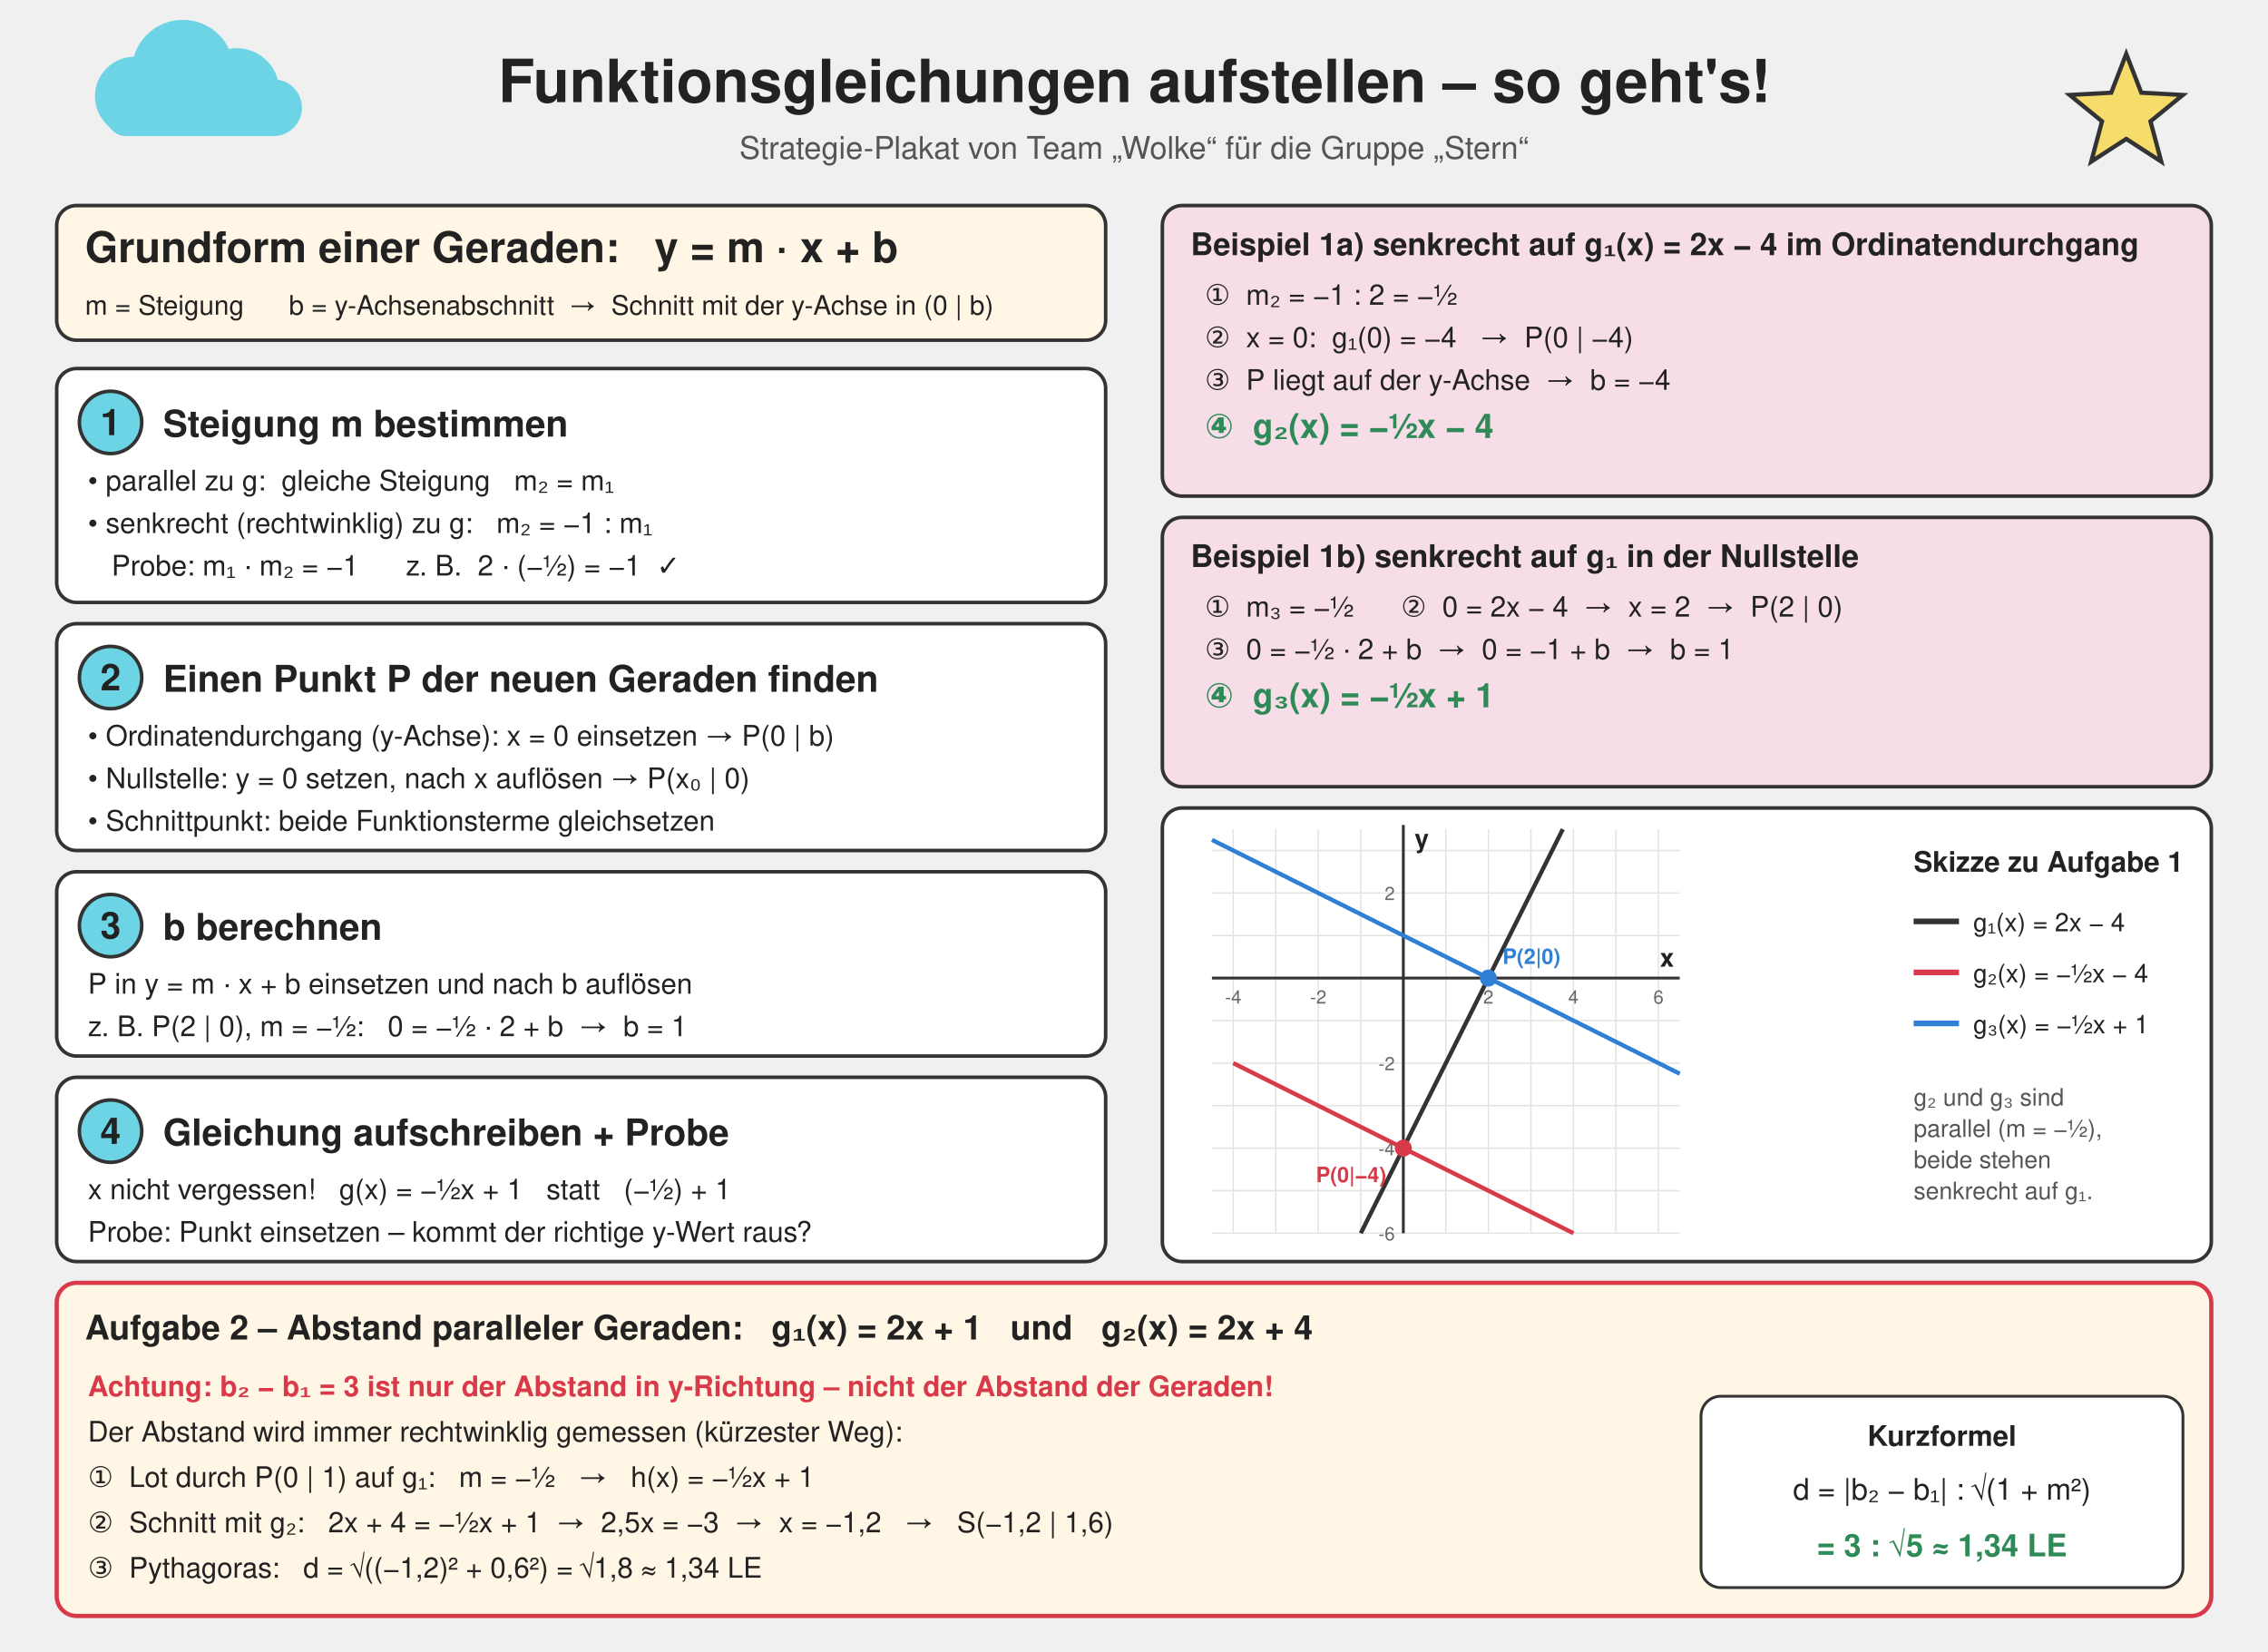
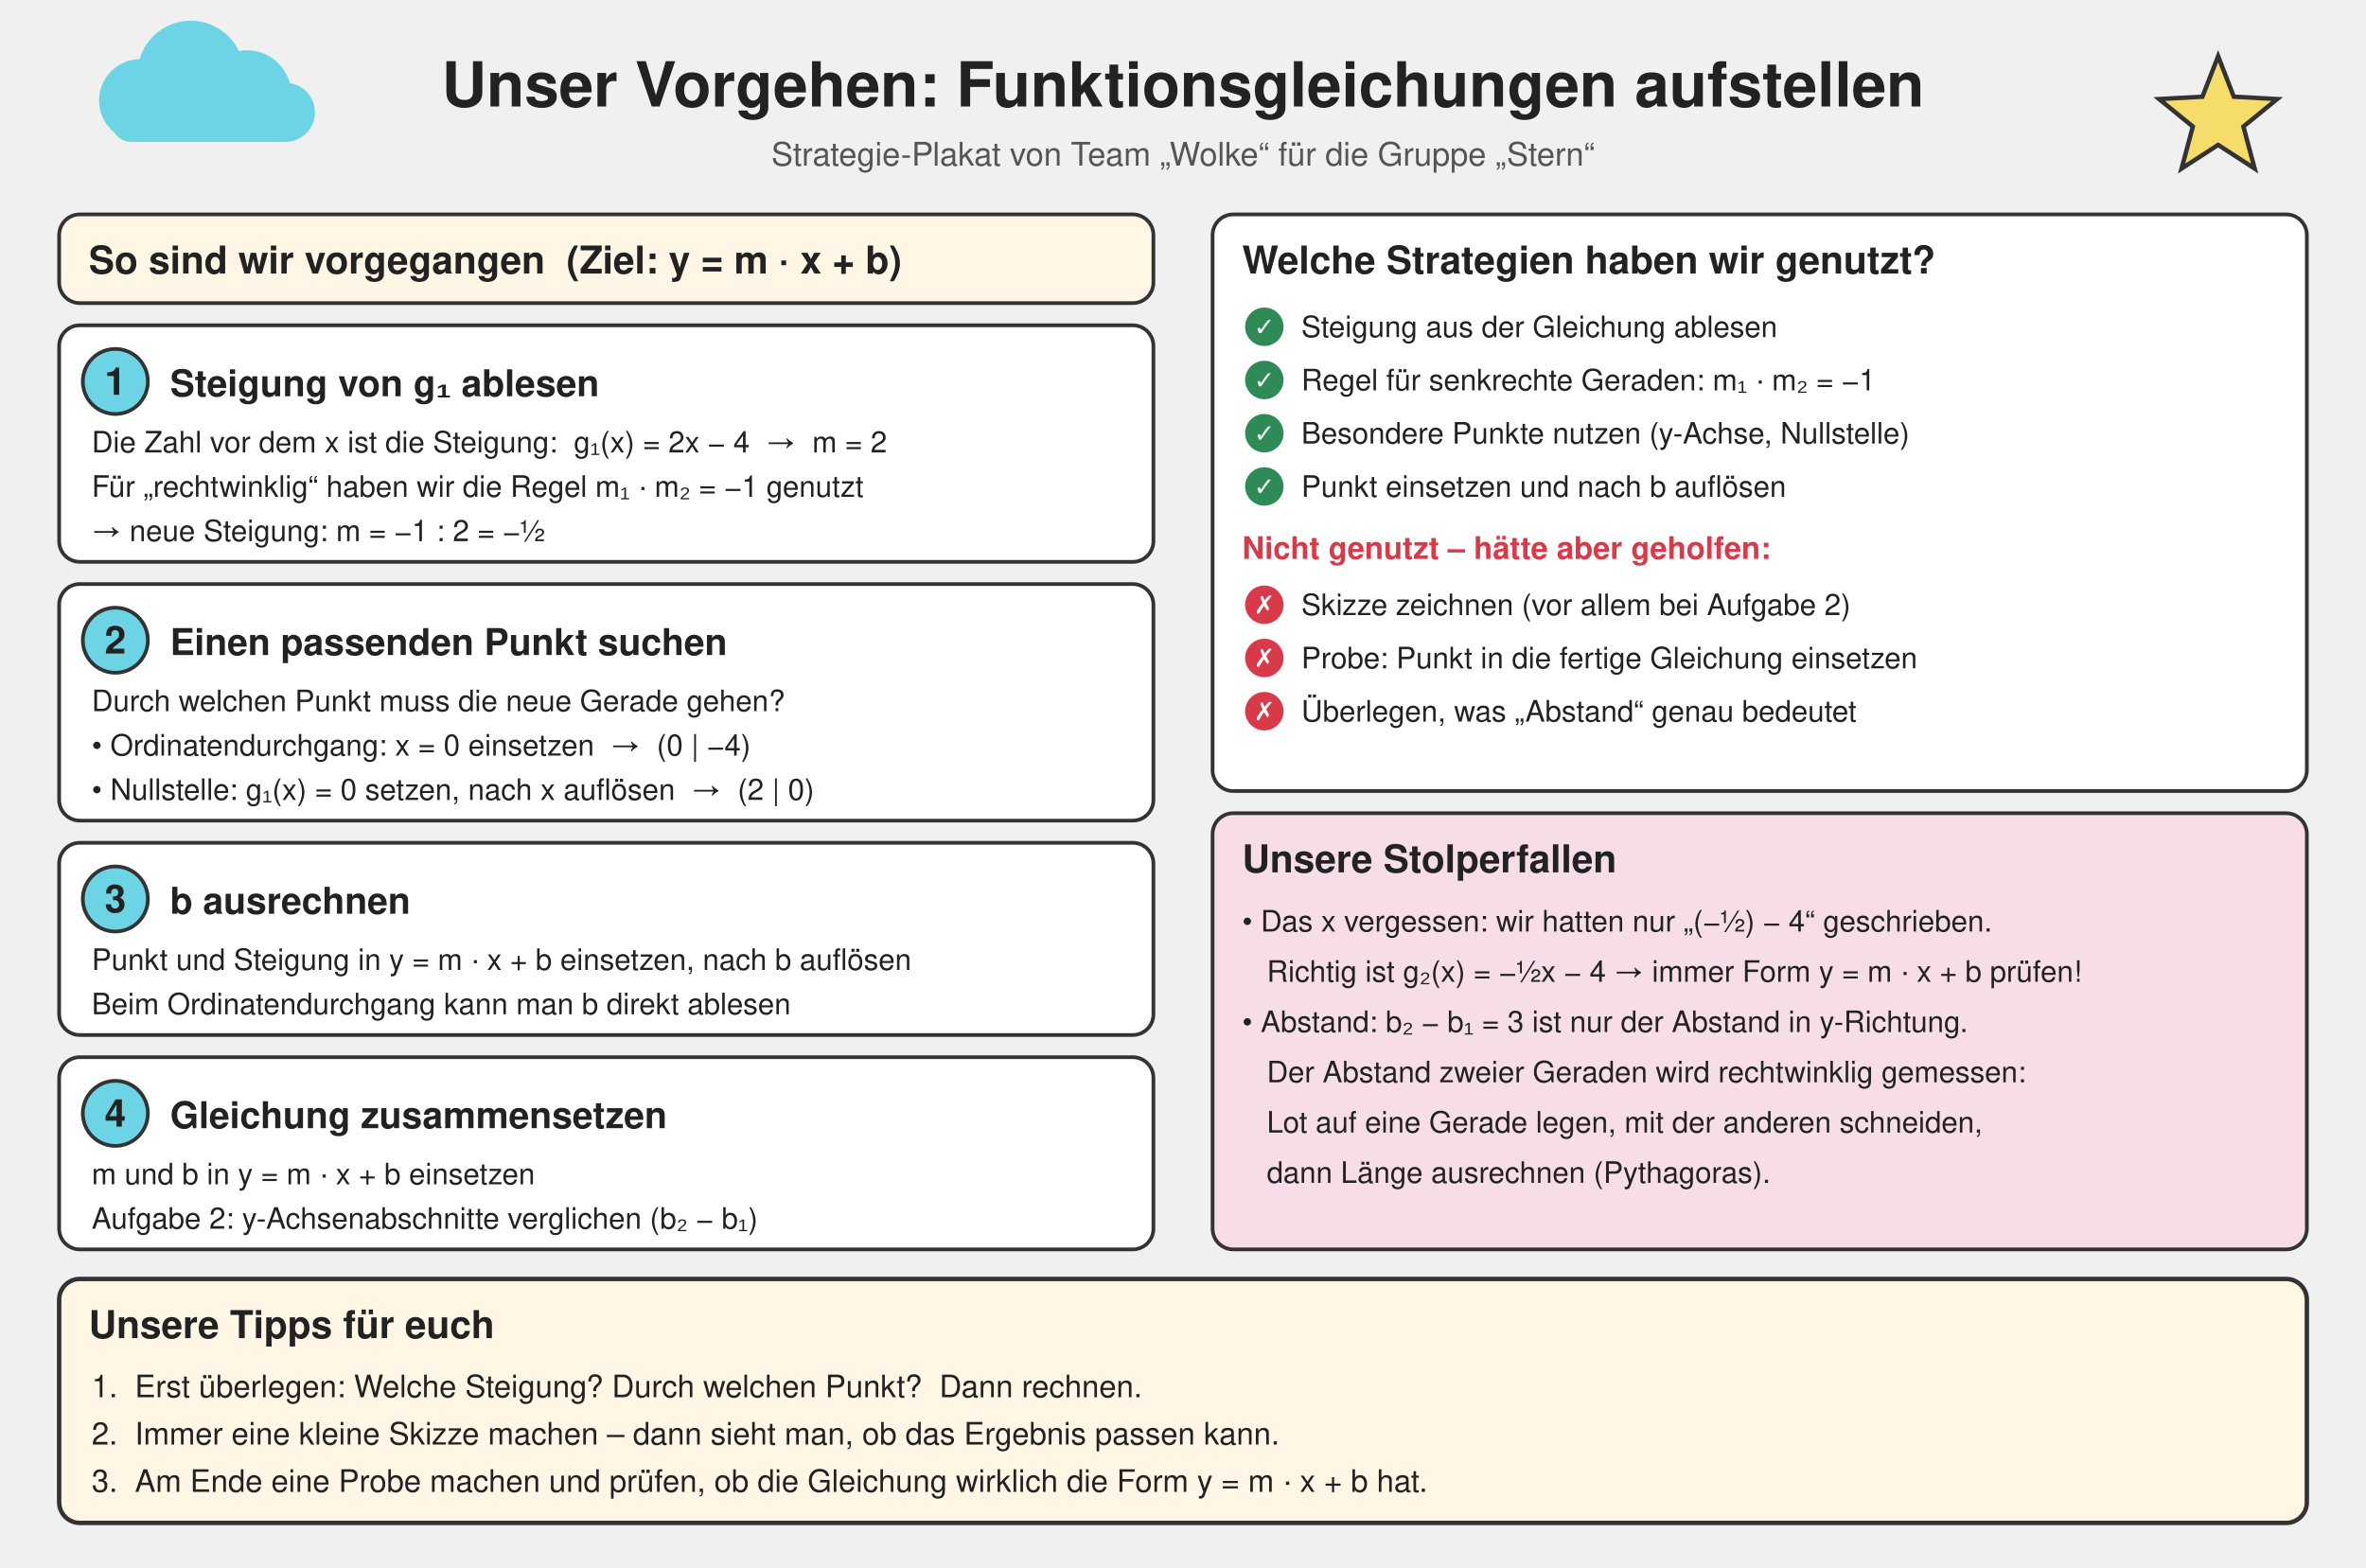
- <svg xmlns="http://www.w3.org/2000/svg" width="1600" height="1165" viewBox="0 0 1600 1165">
+ <svg xmlns="http://www.w3.org/2000/svg" width="1600" height="1060" viewBox="0 0 1600 1060">
  <circle cx="95" cy="68" r="28" fill="#6CD4E4" stroke="none" stroke-width="0" />
  <circle cx="129" cy="50" r="36" fill="#6CD4E4" stroke="none" stroke-width="0" />
  <circle cx="167" cy="64" r="30" fill="#6CD4E4" stroke="none" stroke-width="0" />
  <circle cx="193" cy="76" r="20" fill="#6CD4E4" stroke="none" stroke-width="0" />
  <rect x="75" y="68" width="130" height="28" rx="14" fill="#6CD4E4" />
  <polygon points="1500.0,38.0 1510.6,65.4 1539.9,67.0 1517.1,85.6 1524.7,114.0 1500.0,98.0 1475.3,114.0 1482.9,85.6 1460.1,67.0 1489.4,65.4" fill="#F6DD6B" stroke="#333333" stroke-width="3" />
-   <text x="800" y="72" font-family="Helvetica, Arial, sans-serif" font-size="42" font-weight="bold" fill="#222222" text-anchor="middle" xml:space="preserve">Funktionsgleichungen aufstellen – so geht's!</text>
+   <text x="800" y="72" font-family="Helvetica, Arial, sans-serif" font-size="42" font-weight="bold" fill="#222222" text-anchor="middle" xml:space="preserve">Unser Vorgehen: Funktionsgleichungen aufstellen</text>
  <text x="800" y="112" font-family="Helvetica, Arial, sans-serif" font-size="22" font-weight="normal" fill="#555555" text-anchor="middle" xml:space="preserve">Strategie-Plakat von Team „Wolke“ für die Gruppe „Stern“</text>
-   <rect x="40" y="145" width="740" height="95" rx="14" fill="#FFF6E5" stroke="#333333" stroke-width="2.5" />
-   <text x="60" y="185" font-family="Helvetica, Arial, sans-serif" font-size="30" font-weight="bold" fill="#222222" text-anchor="start" xml:space="preserve">Grundform einer Geraden:   y = m · x + b</text>
-   <text x="60" y="222" font-family="Helvetica, Arial, sans-serif" font-size="19" font-weight="normal" fill="#222222" text-anchor="start" xml:space="preserve">m = Steigung      b = y-Achsenabschnitt  →  Schnitt mit der y-Achse in (0 | b)</text>
-   <rect x="40" y="260" width="740" height="165" rx="14" fill="#FFFFFF" stroke="#333333" stroke-width="2.5" />
-   <circle cx="78" cy="298" r="22" fill="#6CD4E4" stroke="#333333" stroke-width="2.5" />
-   <text x="78" y="307" font-family="Helvetica, Arial, sans-serif" font-size="26" font-weight="bold" fill="#222222" text-anchor="middle" xml:space="preserve">1</text>
-   <text x="115" y="308" font-family="Helvetica, Arial, sans-serif" font-size="26" font-weight="bold" fill="#222222" text-anchor="start" xml:space="preserve">Steigung m bestimmen</text>
-   <text x="62" y="346" font-family="Helvetica, Arial, sans-serif" font-size="20" font-weight="normal" fill="#222222" text-anchor="start" xml:space="preserve">• parallel zu g:  gleiche Steigung   m₂ = m₁</text>
-   <text x="62" y="376" font-family="Helvetica, Arial, sans-serif" font-size="20" font-weight="normal" fill="#222222" text-anchor="start" xml:space="preserve">• senkrecht (rechtwinklig) zu g:   m₂ = −1 : m₁</text>
-   <text x="62" y="406" font-family="Helvetica, Arial, sans-serif" font-size="20" font-weight="normal" fill="#222222" text-anchor="start" xml:space="preserve">   Probe: m₁ · m₂ = −1      z. B.  2 · (−½) = −1  ✓</text>
-   <rect x="40" y="440" width="740" height="160" rx="14" fill="#FFFFFF" stroke="#333333" stroke-width="2.5" />
-   <circle cx="78" cy="478" r="22" fill="#6CD4E4" stroke="#333333" stroke-width="2.5" />
-   <text x="78" y="487" font-family="Helvetica, Arial, sans-serif" font-size="26" font-weight="bold" fill="#222222" text-anchor="middle" xml:space="preserve">2</text>
-   <text x="115" y="488" font-family="Helvetica, Arial, sans-serif" font-size="26" font-weight="bold" fill="#222222" text-anchor="start" xml:space="preserve">Einen Punkt P der neuen Geraden finden</text>
-   <text x="62" y="526" font-family="Helvetica, Arial, sans-serif" font-size="20" font-weight="normal" fill="#222222" text-anchor="start" xml:space="preserve">• Ordinatendurchgang (y-Achse): x = 0 einsetzen → P(0 | b)</text>
-   <text x="62" y="556" font-family="Helvetica, Arial, sans-serif" font-size="20" font-weight="normal" fill="#222222" text-anchor="start" xml:space="preserve">• Nullstelle: y = 0 setzen, nach x auflösen → P(x₀ | 0)</text>
-   <text x="62" y="586" font-family="Helvetica, Arial, sans-serif" font-size="20" font-weight="normal" fill="#222222" text-anchor="start" xml:space="preserve">• Schnittpunkt: beide Funktionsterme gleichsetzen</text>
-   <rect x="40" y="615" width="740" height="130" rx="14" fill="#FFFFFF" stroke="#333333" stroke-width="2.5" />
-   <circle cx="78" cy="653" r="22" fill="#6CD4E4" stroke="#333333" stroke-width="2.5" />
-   <text x="78" y="662" font-family="Helvetica, Arial, sans-serif" font-size="26" font-weight="bold" fill="#222222" text-anchor="middle" xml:space="preserve">3</text>
-   <text x="115" y="663" font-family="Helvetica, Arial, sans-serif" font-size="26" font-weight="bold" fill="#222222" text-anchor="start" xml:space="preserve">b berechnen</text>
-   <text x="62" y="701" font-family="Helvetica, Arial, sans-serif" font-size="20" font-weight="normal" fill="#222222" text-anchor="start" xml:space="preserve">P in y = m · x + b einsetzen und nach b auflösen</text>
-   <text x="62" y="731" font-family="Helvetica, Arial, sans-serif" font-size="20" font-weight="normal" fill="#222222" text-anchor="start" xml:space="preserve">z. B. P(2 | 0), m = −½:   0 = −½ · 2 + b  →  b = 1</text>
-   <rect x="40" y="760" width="740" height="130" rx="14" fill="#FFFFFF" stroke="#333333" stroke-width="2.5" />
-   <circle cx="78" cy="798" r="22" fill="#6CD4E4" stroke="#333333" stroke-width="2.5" />
-   <text x="78" y="807" font-family="Helvetica, Arial, sans-serif" font-size="26" font-weight="bold" fill="#222222" text-anchor="middle" xml:space="preserve">4</text>
-   <text x="115" y="808" font-family="Helvetica, Arial, sans-serif" font-size="26" font-weight="bold" fill="#222222" text-anchor="start" xml:space="preserve">Gleichung aufschreiben + Probe</text>
-   <text x="62" y="846" font-family="Helvetica, Arial, sans-serif" font-size="20" font-weight="normal" fill="#222222" text-anchor="start" xml:space="preserve">x nicht vergessen!   g(x) = −½x + 1   statt   (−½) + 1</text>
-   <text x="62" y="876" font-family="Helvetica, Arial, sans-serif" font-size="20" font-weight="normal" fill="#222222" text-anchor="start" xml:space="preserve">Probe: Punkt einsetzen – kommt der richtige y-Wert raus?</text>
-   <rect x="820" y="145" width="740" height="205" rx="14" fill="#F7DDE8" stroke="#333333" stroke-width="2.5" />
-   <text x="840" y="180" font-family="Helvetica, Arial, sans-serif" font-size="22" font-weight="bold" fill="#222222" text-anchor="start" xml:space="preserve">Beispiel 1a) senkrecht auf g₁(x) = 2x − 4 im Ordinatendurchgang</text>
-   <text x="850" y="215" font-family="Helvetica, Arial, sans-serif" font-size="20" font-weight="normal" fill="#222222" text-anchor="start" xml:space="preserve">①  m₂ = −1 : 2 = −½</text>
-   <text x="850" y="245" font-family="Helvetica, Arial, sans-serif" font-size="20" font-weight="normal" fill="#222222" text-anchor="start" xml:space="preserve">②  x = 0:  g₁(0) = −4   →  P(0 | −4)</text>
-   <text x="850" y="275" font-family="Helvetica, Arial, sans-serif" font-size="20" font-weight="normal" fill="#222222" text-anchor="start" xml:space="preserve">③  P liegt auf der y-Achse  →  b = −4</text>
-   <text x="850" y="309" font-family="Helvetica, Arial, sans-serif" font-size="24" font-weight="bold" fill="#2E8B57" text-anchor="start" xml:space="preserve">④  g₂(x) = −½x − 4</text>
-   <rect x="820" y="365" width="740" height="190" rx="14" fill="#F7DDE8" stroke="#333333" stroke-width="2.5" />
-   <text x="840" y="400" font-family="Helvetica, Arial, sans-serif" font-size="22" font-weight="bold" fill="#222222" text-anchor="start" xml:space="preserve">Beispiel 1b) senkrecht auf g₁ in der Nullstelle</text>
-   <text x="850" y="435" font-family="Helvetica, Arial, sans-serif" font-size="20" font-weight="normal" fill="#222222" text-anchor="start" xml:space="preserve">①  m₃ = −½      ②  0 = 2x − 4  →  x = 2  →  P(2 | 0)</text>
-   <text x="850" y="465" font-family="Helvetica, Arial, sans-serif" font-size="20" font-weight="normal" fill="#222222" text-anchor="start" xml:space="preserve">③  0 = −½ · 2 + b  →  0 = −1 + b  →  b = 1</text>
-   <text x="850" y="499" font-family="Helvetica, Arial, sans-serif" font-size="24" font-weight="bold" fill="#2E8B57" text-anchor="start" xml:space="preserve">④  g₃(x) = −½x + 1</text>
-   <rect x="820" y="570" width="740" height="320" rx="14" fill="#FFFFFF" stroke="#333333" stroke-width="2.5" />
-   <line x1="870" y1="585.0" x2="870" y2="870" stroke="#E3E3E3" stroke-width="1" />
-   <line x1="900" y1="585.0" x2="900" y2="870" stroke="#E3E3E3" stroke-width="1" />
-   <line x1="930" y1="585.0" x2="930" y2="870" stroke="#E3E3E3" stroke-width="1" />
-   <line x1="960" y1="585.0" x2="960" y2="870" stroke="#E3E3E3" stroke-width="1" />
-   <line x1="990" y1="585.0" x2="990" y2="870" stroke="#E3E3E3" stroke-width="1" />
-   <line x1="1020" y1="585.0" x2="1020" y2="870" stroke="#E3E3E3" stroke-width="1" />
-   <line x1="1050" y1="585.0" x2="1050" y2="870" stroke="#E3E3E3" stroke-width="1" />
-   <line x1="1080" y1="585.0" x2="1080" y2="870" stroke="#E3E3E3" stroke-width="1" />
-   <line x1="1110" y1="585.0" x2="1110" y2="870" stroke="#E3E3E3" stroke-width="1" />
-   <line x1="1140" y1="585.0" x2="1140" y2="870" stroke="#E3E3E3" stroke-width="1" />
-   <line x1="1170" y1="585.0" x2="1170" y2="870" stroke="#E3E3E3" stroke-width="1" />
-   <line x1="855.0" y1="870" x2="1185.0" y2="870" stroke="#E3E3E3" stroke-width="1" />
-   <line x1="855.0" y1="840" x2="1185.0" y2="840" stroke="#E3E3E3" stroke-width="1" />
-   <line x1="855.0" y1="810" x2="1185.0" y2="810" stroke="#E3E3E3" stroke-width="1" />
-   <line x1="855.0" y1="780" x2="1185.0" y2="780" stroke="#E3E3E3" stroke-width="1" />
-   <line x1="855.0" y1="750" x2="1185.0" y2="750" stroke="#E3E3E3" stroke-width="1" />
-   <line x1="855.0" y1="720" x2="1185.0" y2="720" stroke="#E3E3E3" stroke-width="1" />
-   <line x1="855.0" y1="690" x2="1185.0" y2="690" stroke="#E3E3E3" stroke-width="1" />
-   <line x1="855.0" y1="660" x2="1185.0" y2="660" stroke="#E3E3E3" stroke-width="1" />
-   <line x1="855.0" y1="630" x2="1185.0" y2="630" stroke="#E3E3E3" stroke-width="1" />
-   <line x1="855.0" y1="600" x2="1185.0" y2="600" stroke="#E3E3E3" stroke-width="1" />
-   <line x1="855.0" y1="690" x2="1185.0" y2="690" stroke="#333333" stroke-width="2" />
-   <line x1="990" y1="582.0" x2="990" y2="870" stroke="#333333" stroke-width="2" />
-   <text x="1181.0" y="682" font-family="Helvetica, Arial, sans-serif" font-size="18" font-weight="bold" fill="#222222" text-anchor="end" xml:space="preserve">x</text>
-   <text x="998" y="598.0" font-family="Helvetica, Arial, sans-serif" font-size="18" font-weight="bold" fill="#222222" text-anchor="start" xml:space="preserve">y</text>
-   <text x="870" y="708" font-family="Helvetica, Arial, sans-serif" font-size="13" font-weight="normal" fill="#666666" text-anchor="middle" xml:space="preserve">-4</text>
-   <text x="930" y="708" font-family="Helvetica, Arial, sans-serif" font-size="13" font-weight="normal" fill="#666666" text-anchor="middle" xml:space="preserve">-2</text>
-   <text x="1050" y="708" font-family="Helvetica, Arial, sans-serif" font-size="13" font-weight="normal" fill="#666666" text-anchor="middle" xml:space="preserve">2</text>
-   <text x="1110" y="708" font-family="Helvetica, Arial, sans-serif" font-size="13" font-weight="normal" fill="#666666" text-anchor="middle" xml:space="preserve">4</text>
-   <text x="1170" y="708" font-family="Helvetica, Arial, sans-serif" font-size="13" font-weight="normal" fill="#666666" text-anchor="middle" xml:space="preserve">6</text>
-   <text x="984" y="875" font-family="Helvetica, Arial, sans-serif" font-size="13" font-weight="normal" fill="#666666" text-anchor="end" xml:space="preserve">-6</text>
-   <text x="984" y="815" font-family="Helvetica, Arial, sans-serif" font-size="13" font-weight="normal" fill="#666666" text-anchor="end" xml:space="preserve">-4</text>
-   <text x="984" y="755" font-family="Helvetica, Arial, sans-serif" font-size="13" font-weight="normal" fill="#666666" text-anchor="end" xml:space="preserve">-2</text>
-   <text x="984" y="635" font-family="Helvetica, Arial, sans-serif" font-size="13" font-weight="normal" fill="#666666" text-anchor="end" xml:space="preserve">2</text>
-   <line x1="960" y1="870" x2="1102.5" y2="585.0" stroke="#333333" stroke-width="3" />
-   <line x1="870" y1="750.0" x2="1110" y2="870.0" stroke="#D93A4A" stroke-width="3" />
-   <line x1="855.0" y1="592.5" x2="1185.0" y2="757.5" stroke="#2F7FD6" stroke-width="3" />
-   <circle cx="990" cy="810" r="6" fill="#D93A4A" stroke="none" stroke-width="0" />
-   <circle cx="1050" cy="690" r="6" fill="#2F7FD6" stroke="none" stroke-width="0" />
-   <text x="978" y="834" font-family="Helvetica, Arial, sans-serif" font-size="15" font-weight="bold" fill="#D93A4A" text-anchor="end" xml:space="preserve">P(0|−4)</text>
-   <text x="1060" y="680" font-family="Helvetica, Arial, sans-serif" font-size="15" font-weight="bold" fill="#2F7FD6" text-anchor="start" xml:space="preserve">P(2|0)</text>
-   <text x="1350" y="615" font-family="Helvetica, Arial, sans-serif" font-size="20" font-weight="bold" fill="#222222" text-anchor="start" xml:space="preserve">Skizze zu Aufgabe 1</text>
-   <line x1="1350" y1="650" x2="1382" y2="650" stroke="#333333" stroke-width="4" />
-   <text x="1392" y="657" font-family="Helvetica, Arial, sans-serif" font-size="18" font-weight="normal" fill="#222222" text-anchor="start" xml:space="preserve">g₁(x) = 2x − 4</text>
-   <line x1="1350" y1="686" x2="1382" y2="686" stroke="#D93A4A" stroke-width="4" />
-   <text x="1392" y="693" font-family="Helvetica, Arial, sans-serif" font-size="18" font-weight="normal" fill="#222222" text-anchor="start" xml:space="preserve">g₂(x) = −½x − 4</text>
-   <line x1="1350" y1="722" x2="1382" y2="722" stroke="#2F7FD6" stroke-width="4" />
-   <text x="1392" y="729" font-family="Helvetica, Arial, sans-serif" font-size="18" font-weight="normal" fill="#222222" text-anchor="start" xml:space="preserve">g₃(x) = −½x + 1</text>
-   <text x="1350" y="780" font-family="Helvetica, Arial, sans-serif" font-size="17" font-weight="normal" fill="#555555" text-anchor="start" xml:space="preserve">g₂ und g₃ sind</text>
-   <text x="1350" y="802" font-family="Helvetica, Arial, sans-serif" font-size="17" font-weight="normal" fill="#555555" text-anchor="start" xml:space="preserve">parallel (m = −½),</text>
-   <text x="1350" y="824" font-family="Helvetica, Arial, sans-serif" font-size="17" font-weight="normal" fill="#555555" text-anchor="start" xml:space="preserve">beide stehen</text>
-   <text x="1350" y="846" font-family="Helvetica, Arial, sans-serif" font-size="17" font-weight="normal" fill="#555555" text-anchor="start" xml:space="preserve">senkrecht auf g₁.</text>
-   <rect x="40" y="905" width="1520" height="235" rx="14" fill="#FFF6E5" stroke="#D93A4A" stroke-width="3" />
-   <text x="60" y="945" font-family="Helvetica, Arial, sans-serif" font-size="24" font-weight="bold" fill="#222222" text-anchor="start" xml:space="preserve">Aufgabe 2 – Abstand paralleler Geraden:   g₁(x) = 2x + 1   und   g₂(x) = 2x + 4</text>
-   <text x="62" y="985" font-family="Helvetica, Arial, sans-serif" font-size="20" font-weight="bold" fill="#D93A4A" text-anchor="start" xml:space="preserve">Achtung: b₂ − b₁ = 3 ist nur der Abstand in y-Richtung – nicht der Abstand der Geraden!</text>
-   <text x="62" y="1017" font-family="Helvetica, Arial, sans-serif" font-size="20" font-weight="normal" fill="#222222" text-anchor="start" xml:space="preserve">Der Abstand wird immer rechtwinklig gemessen (kürzester Weg):</text>
-   <text x="62" y="1049" font-family="Helvetica, Arial, sans-serif" font-size="20" font-weight="normal" fill="#222222" text-anchor="start" xml:space="preserve">①  Lot durch P(0 | 1) auf g₁:   m = −½   →   h(x) = −½x + 1</text>
-   <text x="62" y="1081" font-family="Helvetica, Arial, sans-serif" font-size="20" font-weight="normal" fill="#222222" text-anchor="start" xml:space="preserve">②  Schnitt mit g₂:   2x + 4 = −½x + 1  →  2,5x = −3  →  x = −1,2   →   S(−1,2 | 1,6)</text>
-   <text x="62" y="1113" font-family="Helvetica, Arial, sans-serif" font-size="20" font-weight="normal" fill="#222222" text-anchor="start" xml:space="preserve">③  Pythagoras:   d = √((−1,2)² + 0,6²) = √1,8 ≈ 1,34 LE</text>
-   <rect x="1200" y="985" width="340" height="135" rx="14" fill="#FFFFFF" stroke="#333333" stroke-width="2" />
-   <text x="1370" y="1020" font-family="Helvetica, Arial, sans-serif" font-size="20" font-weight="bold" fill="#222222" text-anchor="middle" xml:space="preserve">Kurzformel</text>
-   <text x="1370" y="1058" font-family="Helvetica, Arial, sans-serif" font-size="21" font-weight="normal" fill="#222222" text-anchor="middle" xml:space="preserve">d = |b₂ − b₁| : √(1 + m²)</text>
-   <text x="1370" y="1098" font-family="Helvetica, Arial, sans-serif" font-size="22" font-weight="bold" fill="#2E8B57" text-anchor="middle" xml:space="preserve">= 3 : √5 ≈ 1,34 LE</text>
+   <rect x="40" y="145" width="740" height="60" rx="14" fill="#FFF6E5" stroke="#333333" stroke-width="2.5" />
+   <text x="60" y="185" font-family="Helvetica, Arial, sans-serif" font-size="26" font-weight="bold" fill="#222222" text-anchor="start" xml:space="preserve">So sind wir vorgegangen  (Ziel: y = m · x + b)</text>
+   <rect x="40" y="220" width="740" height="160" rx="14" fill="#FFFFFF" stroke="#333333" stroke-width="2.5" />
+   <circle cx="78" cy="258" r="22" fill="#6CD4E4" stroke="#333333" stroke-width="2.5" />
+   <text x="78" y="267" font-family="Helvetica, Arial, sans-serif" font-size="26" font-weight="bold" fill="#222222" text-anchor="middle" xml:space="preserve">1</text>
+   <text x="115" y="268" font-family="Helvetica, Arial, sans-serif" font-size="25" font-weight="bold" fill="#222222" text-anchor="start" xml:space="preserve">Steigung von g₁ ablesen</text>
+   <text x="62" y="306" font-family="Helvetica, Arial, sans-serif" font-size="20" font-weight="normal" fill="#222222" text-anchor="start" xml:space="preserve">Die Zahl vor dem x ist die Steigung:  g₁(x) = 2x − 4  →  m = 2</text>
+   <text x="62" y="336" font-family="Helvetica, Arial, sans-serif" font-size="20" font-weight="normal" fill="#222222" text-anchor="start" xml:space="preserve">Für „rechtwinklig“ haben wir die Regel m₁ · m₂ = −1 genutzt</text>
+   <text x="62" y="366" font-family="Helvetica, Arial, sans-serif" font-size="20" font-weight="normal" fill="#222222" text-anchor="start" xml:space="preserve">→ neue Steigung: m = −1 : 2 = −½</text>
+   <rect x="40" y="395" width="740" height="160" rx="14" fill="#FFFFFF" stroke="#333333" stroke-width="2.5" />
+   <circle cx="78" cy="433" r="22" fill="#6CD4E4" stroke="#333333" stroke-width="2.5" />
+   <text x="78" y="442" font-family="Helvetica, Arial, sans-serif" font-size="26" font-weight="bold" fill="#222222" text-anchor="middle" xml:space="preserve">2</text>
+   <text x="115" y="443" font-family="Helvetica, Arial, sans-serif" font-size="25" font-weight="bold" fill="#222222" text-anchor="start" xml:space="preserve">Einen passenden Punkt suchen</text>
+   <text x="62" y="481" font-family="Helvetica, Arial, sans-serif" font-size="20" font-weight="normal" fill="#222222" text-anchor="start" xml:space="preserve">Durch welchen Punkt muss die neue Gerade gehen?</text>
+   <text x="62" y="511" font-family="Helvetica, Arial, sans-serif" font-size="20" font-weight="normal" fill="#222222" text-anchor="start" xml:space="preserve">• Ordinatendurchgang: x = 0 einsetzen  →  (0 | −4)</text>
+   <text x="62" y="541" font-family="Helvetica, Arial, sans-serif" font-size="20" font-weight="normal" fill="#222222" text-anchor="start" xml:space="preserve">• Nullstelle: g₁(x) = 0 setzen, nach x auflösen  →  (2 | 0)</text>
+   <rect x="40" y="570" width="740" height="130" rx="14" fill="#FFFFFF" stroke="#333333" stroke-width="2.5" />
+   <circle cx="78" cy="608" r="22" fill="#6CD4E4" stroke="#333333" stroke-width="2.5" />
+   <text x="78" y="617" font-family="Helvetica, Arial, sans-serif" font-size="26" font-weight="bold" fill="#222222" text-anchor="middle" xml:space="preserve">3</text>
+   <text x="115" y="618" font-family="Helvetica, Arial, sans-serif" font-size="25" font-weight="bold" fill="#222222" text-anchor="start" xml:space="preserve">b ausrechnen</text>
+   <text x="62" y="656" font-family="Helvetica, Arial, sans-serif" font-size="20" font-weight="normal" fill="#222222" text-anchor="start" xml:space="preserve">Punkt und Steigung in y = m · x + b einsetzen, nach b auflösen</text>
+   <text x="62" y="686" font-family="Helvetica, Arial, sans-serif" font-size="20" font-weight="normal" fill="#222222" text-anchor="start" xml:space="preserve">Beim Ordinatendurchgang kann man b direkt ablesen</text>
+   <rect x="40" y="715" width="740" height="130" rx="14" fill="#FFFFFF" stroke="#333333" stroke-width="2.5" />
+   <circle cx="78" cy="753" r="22" fill="#6CD4E4" stroke="#333333" stroke-width="2.5" />
+   <text x="78" y="762" font-family="Helvetica, Arial, sans-serif" font-size="26" font-weight="bold" fill="#222222" text-anchor="middle" xml:space="preserve">4</text>
+   <text x="115" y="763" font-family="Helvetica, Arial, sans-serif" font-size="25" font-weight="bold" fill="#222222" text-anchor="start" xml:space="preserve">Gleichung zusammensetzen</text>
+   <text x="62" y="801" font-family="Helvetica, Arial, sans-serif" font-size="20" font-weight="normal" fill="#222222" text-anchor="start" xml:space="preserve">m und b in y = m · x + b einsetzen</text>
+   <text x="62" y="831" font-family="Helvetica, Arial, sans-serif" font-size="20" font-weight="normal" fill="#222222" text-anchor="start" xml:space="preserve">Aufgabe 2: y-Achsenabschnitte verglichen (b₂ − b₁)</text>
+   <rect x="820" y="145" width="740" height="390" rx="14" fill="#FFFFFF" stroke="#333333" stroke-width="2.5" />
+   <text x="840" y="185" font-family="Helvetica, Arial, sans-serif" font-size="26" font-weight="bold" fill="#222222" text-anchor="start" xml:space="preserve">Welche Strategien haben wir genutzt?</text>
+   <circle cx="855" cy="221" r="13" fill="#2E8B57" stroke="none" stroke-width="0" />
+   <text x="855" y="227" font-family="Helvetica, Arial, sans-serif" font-size="17" font-weight="bold" fill="#FFFFFF" text-anchor="middle" xml:space="preserve">✓</text>
+   <text x="880" y="228" font-family="Helvetica, Arial, sans-serif" font-size="20" font-weight="normal" fill="#222222" text-anchor="start" xml:space="preserve">Steigung aus der Gleichung ablesen</text>
+   <circle cx="855" cy="257" r="13" fill="#2E8B57" stroke="none" stroke-width="0" />
+   <text x="855" y="263" font-family="Helvetica, Arial, sans-serif" font-size="17" font-weight="bold" fill="#FFFFFF" text-anchor="middle" xml:space="preserve">✓</text>
+   <text x="880" y="264" font-family="Helvetica, Arial, sans-serif" font-size="20" font-weight="normal" fill="#222222" text-anchor="start" xml:space="preserve">Regel für senkrechte Geraden: m₁ · m₂ = −1</text>
+   <circle cx="855" cy="293" r="13" fill="#2E8B57" stroke="none" stroke-width="0" />
+   <text x="855" y="299" font-family="Helvetica, Arial, sans-serif" font-size="17" font-weight="bold" fill="#FFFFFF" text-anchor="middle" xml:space="preserve">✓</text>
+   <text x="880" y="300" font-family="Helvetica, Arial, sans-serif" font-size="20" font-weight="normal" fill="#222222" text-anchor="start" xml:space="preserve">Besondere Punkte nutzen (y-Achse, Nullstelle)</text>
+   <circle cx="855" cy="329" r="13" fill="#2E8B57" stroke="none" stroke-width="0" />
+   <text x="855" y="335" font-family="Helvetica, Arial, sans-serif" font-size="17" font-weight="bold" fill="#FFFFFF" text-anchor="middle" xml:space="preserve">✓</text>
+   <text x="880" y="336" font-family="Helvetica, Arial, sans-serif" font-size="20" font-weight="normal" fill="#222222" text-anchor="start" xml:space="preserve">Punkt einsetzen und nach b auflösen</text>
+   <text x="840" y="378" font-family="Helvetica, Arial, sans-serif" font-size="21" font-weight="bold" fill="#D93A4A" text-anchor="start" xml:space="preserve">Nicht genutzt – hätte aber geholfen:</text>
+   <circle cx="855" cy="409" r="13" fill="#D93A4A" stroke="none" stroke-width="0" />
+   <text x="855" y="415" font-family="Helvetica, Arial, sans-serif" font-size="17" font-weight="bold" fill="#FFFFFF" text-anchor="middle" xml:space="preserve">✗</text>
+   <text x="880" y="416" font-family="Helvetica, Arial, sans-serif" font-size="20" font-weight="normal" fill="#222222" text-anchor="start" xml:space="preserve">Skizze zeichnen (vor allem bei Aufgabe 2)</text>
+   <circle cx="855" cy="445" r="13" fill="#D93A4A" stroke="none" stroke-width="0" />
+   <text x="855" y="451" font-family="Helvetica, Arial, sans-serif" font-size="17" font-weight="bold" fill="#FFFFFF" text-anchor="middle" xml:space="preserve">✗</text>
+   <text x="880" y="452" font-family="Helvetica, Arial, sans-serif" font-size="20" font-weight="normal" fill="#222222" text-anchor="start" xml:space="preserve">Probe: Punkt in die fertige Gleichung einsetzen</text>
+   <circle cx="855" cy="481" r="13" fill="#D93A4A" stroke="none" stroke-width="0" />
+   <text x="855" y="487" font-family="Helvetica, Arial, sans-serif" font-size="17" font-weight="bold" fill="#FFFFFF" text-anchor="middle" xml:space="preserve">✗</text>
+   <text x="880" y="488" font-family="Helvetica, Arial, sans-serif" font-size="20" font-weight="normal" fill="#222222" text-anchor="start" xml:space="preserve">Überlegen, was „Abstand“ genau bedeutet</text>
+   <rect x="820" y="550" width="740" height="295" rx="14" fill="#F7DDE8" stroke="#333333" stroke-width="2.5" />
+   <text x="840" y="590" font-family="Helvetica, Arial, sans-serif" font-size="26" font-weight="bold" fill="#222222" text-anchor="start" xml:space="preserve">Unsere Stolperfallen</text>
+   <text x="840" y="630" font-family="Helvetica, Arial, sans-serif" font-size="20" font-weight="normal" fill="#222222" text-anchor="start" xml:space="preserve">• Das x vergessen: wir hatten nur „(−½) − 4“ geschrieben.</text>
+   <text x="840" y="664" font-family="Helvetica, Arial, sans-serif" font-size="20" font-weight="normal" fill="#222222" text-anchor="start" xml:space="preserve">   Richtig ist g₂(x) = −½x − 4 → immer Form y = m · x + b prüfen!</text>
+   <text x="840" y="698" font-family="Helvetica, Arial, sans-serif" font-size="20" font-weight="normal" fill="#222222" text-anchor="start" xml:space="preserve">• Abstand: b₂ − b₁ = 3 ist nur der Abstand in y-Richtung.</text>
+   <text x="840" y="732" font-family="Helvetica, Arial, sans-serif" font-size="20" font-weight="normal" fill="#222222" text-anchor="start" xml:space="preserve">   Der Abstand zweier Geraden wird rechtwinklig gemessen:</text>
+   <text x="840" y="766" font-family="Helvetica, Arial, sans-serif" font-size="20" font-weight="normal" fill="#222222" text-anchor="start" xml:space="preserve">   Lot auf eine Gerade legen, mit der anderen schneiden,</text>
+   <text x="840" y="800" font-family="Helvetica, Arial, sans-serif" font-size="20" font-weight="normal" fill="#222222" text-anchor="start" xml:space="preserve">   dann Länge ausrechnen (Pythagoras).</text>
+   <rect x="40" y="865" width="1520" height="165" rx="14" fill="#FFF6E5" stroke="#333333" stroke-width="3" />
+   <text x="60" y="905" font-family="Helvetica, Arial, sans-serif" font-size="26" font-weight="bold" fill="#222222" text-anchor="start" xml:space="preserve">Unsere Tipps für euch</text>
+   <text x="62" y="945" font-family="Helvetica, Arial, sans-serif" font-size="21" font-weight="normal" fill="#222222" text-anchor="start" xml:space="preserve">1.  Erst überlegen: Welche Steigung? Durch welchen Punkt?  Dann rechnen.</text>
+   <text x="62" y="977" font-family="Helvetica, Arial, sans-serif" font-size="21" font-weight="normal" fill="#222222" text-anchor="start" xml:space="preserve">2.  Immer eine kleine Skizze machen – dann sieht man, ob das Ergebnis passen kann.</text>
+   <text x="62" y="1009" font-family="Helvetica, Arial, sans-serif" font-size="21" font-weight="normal" fill="#222222" text-anchor="start" xml:space="preserve">3.  Am Ende eine Probe machen und prüfen, ob die Gleichung wirklich die Form y = m · x + b hat.</text>
</svg>
